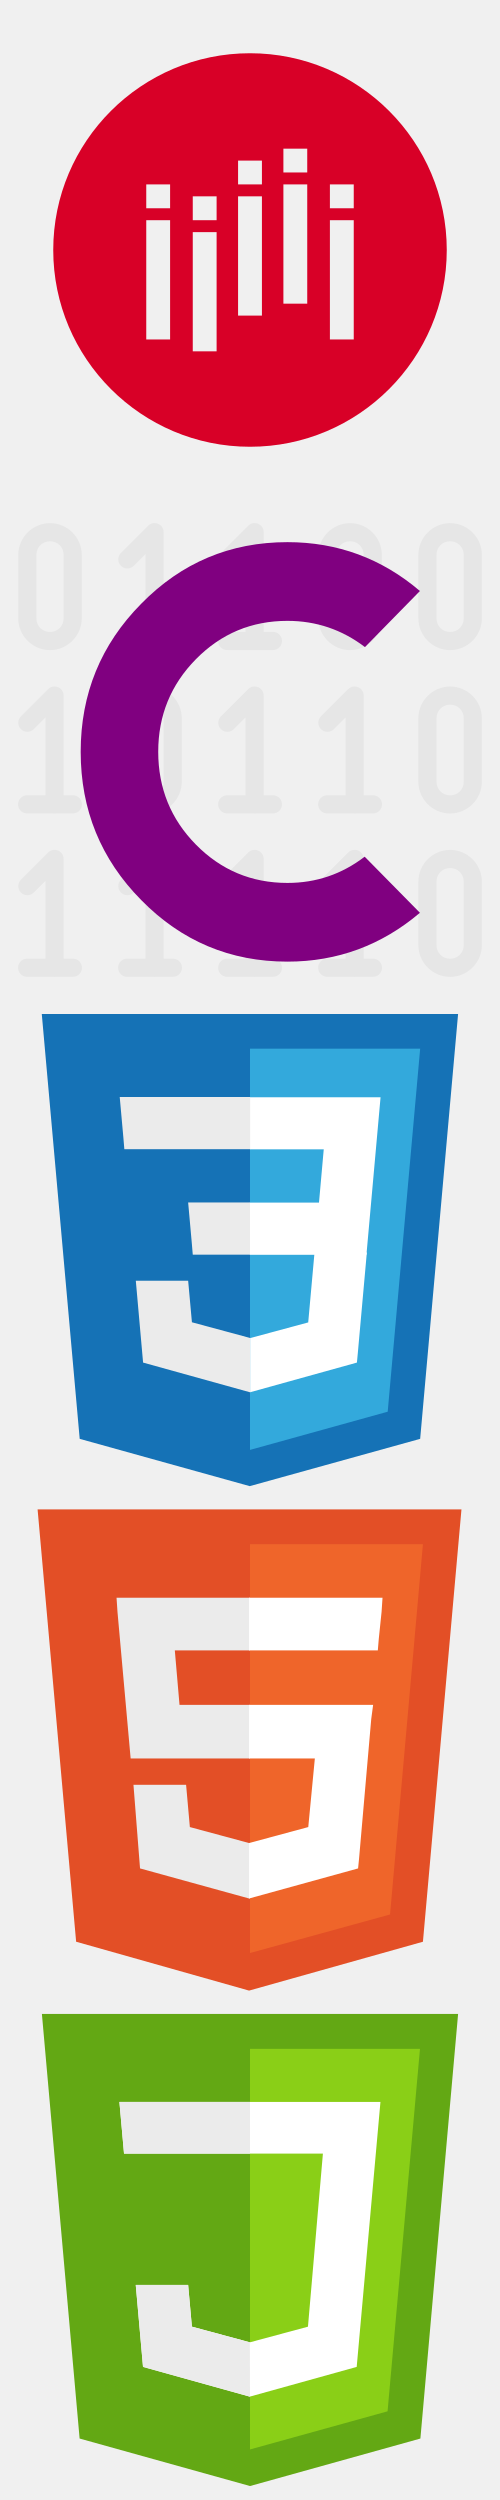
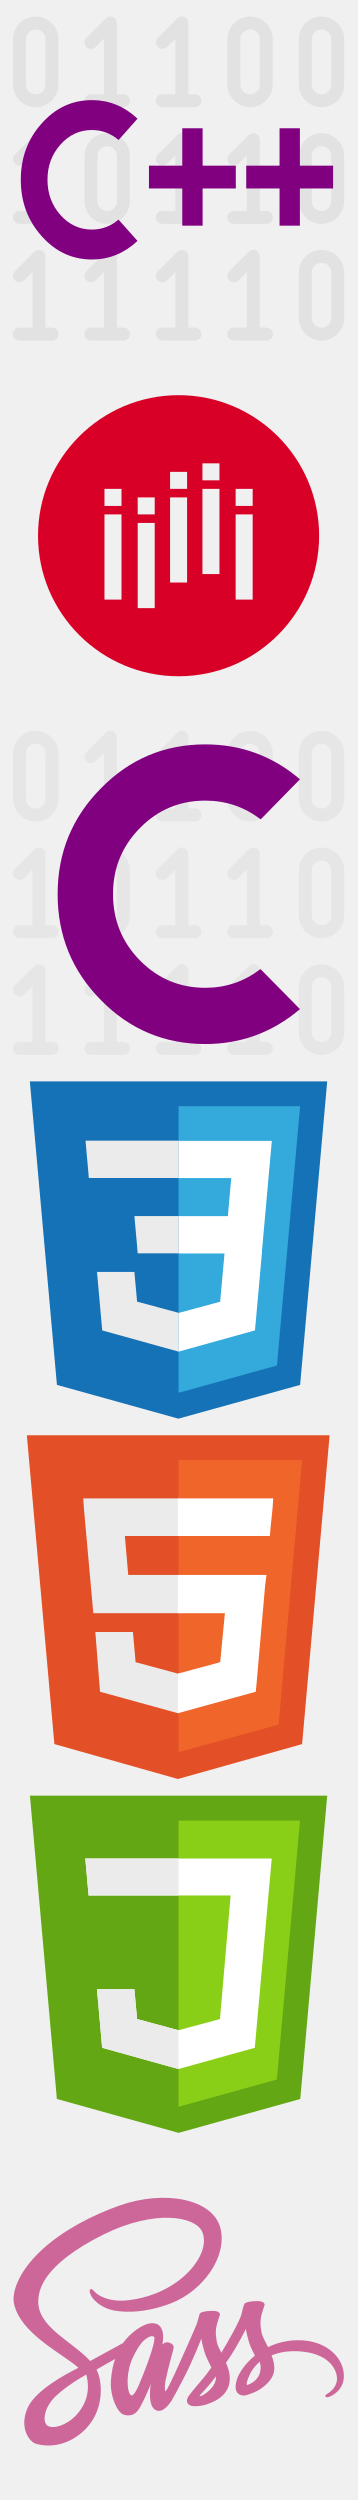
- <svg xmlns="http://www.w3.org/2000/svg" width="532" height="2660" viewBox="0 0 532 2660">
-   <svg width="532" height="532" viewBox="-10 -10 93.92 93.92" id="alg" y="0">
+ <svg xmlns="http://www.w3.org/2000/svg" width="532" height="3724" viewBox="0 0 532 3724">
+   <svg viewBox="-10 -10 275.642 275.642" width="532" height="532" id="Cpp" y="0">
+     <path d="M75.067 2.72a5 5 0 0 0-3.389 1.461l-15 15a5 5 0 1 0 7.072 7.07l6.463-6.463v42.928h-10a5.001 5.001 0 1 0-.001 10h14.182c.535.088 1.08.088 1.615 0h9.203a5.001 5.001 0 1 0 .001-10h-5v-55a5 5 0 0 0-5.146-4.996zm55.143 0a5 5 0 0 0-3.389 1.461l-15 15a5 5 0 1 0 7.07 7.07l6.465-6.465v42.93h-10a5.001 5.001 0 1 0-.001 10h14.182a5.01 5.01 0 0 0 1.621 0h9.197a5.001 5.001 0 1 0 .001-10h-5v-55a5 5 0 0 0-5.146-4.996zm-112.639.034c-9.609 0-17.5 7.891-17.5 17.5v35c0 9.609 7.891 17.5 17.5 17.5s17.5-7.891 17.5-17.5v-35c0-9.609-7.891-17.5-17.5-17.5zm165.428 0c-9.609 0-17.5 7.891-17.5 17.5v35c0 9.609 7.891 17.5 17.5 17.5s17.5-7.891 17.5-17.5v-35c0-9.609-7.892-17.5-17.5-17.5zm55.143 0c-9.609 0-17.5 7.891-17.5 17.5v35c0 9.609 7.891 17.5 17.5 17.5s17.5-7.891 17.5-17.5v-35c0-9.609-7.892-17.5-17.5-17.5zm-220.571 10c4.241 0 7.5 3.259 7.5 7.5v35c0 4.241-3.259 7.5-7.5 7.5s-7.5-3.259-7.5-7.5v-35c0-4.242 3.259-7.5 7.5-7.5zm165.428 0c4.241 0 7.5 3.259 7.5 7.5v35c0 4.241-3.259 7.5-7.5 7.5s-7.5-3.259-7.5-7.5v-35c0-4.242 3.258-7.5 7.5-7.5zm55.143 0c4.241 0 7.5 3.259 7.5 7.5v35c0 4.241-3.259 7.5-7.5 7.5s-7.5-3.259-7.5-7.5v-35c0-4.242 3.258-7.5 7.5-7.5zM19.925 92.791a5 5 0 0 0-3.389 1.461l-15 15a5 5 0 0 0 7.072 7.072l6.463-6.463v42.928h-10a5.001 5.001 0 1 0-.001 10h14.182a5.01 5.01 0 0 0 1.621 0h9.197a5.001 5.001 0 1 0 .001-10h-5v-55a5 5 0 0 0-5.001-5c-.048 0-.097 0-.145.002zm110.285 0a5 5 0 0 0-3.389 1.461l-15 15a5 5 0 1 0 7.07 7.072l6.465-6.465v42.93h-10a5.001 5.001 0 1 0-.001 10h14.182a5.01 5.01 0 0 0 1.621 0h9.197a5.001 5.001 0 1 0 .001-10h-5v-55a5 5 0 0 0-5.001-5c-.048 0-.097 0-.145.002zm55.142 0a5 5 0 0 0-3.389 1.461l-15 15a5 5 0 1 0 7.07 7.072l6.465-6.465v42.93h-10a5.001 5.001 0 1 0-.001 10h14.182a5.01 5.01 0 0 0 1.621 0h9.197a5.001 5.001 0 1 0 .001-10h-5v-55a5 5 0 0 0-5.001-5c-.047 0-.096 0-.145.002zm-112.638.033c-9.609 0-17.5 7.891-17.5 17.5v35c0 9.609 7.891 17.5 17.5 17.5s17.5-7.891 17.5-17.5v-35c0-9.609-7.892-17.5-17.5-17.5zm165.428 0c-9.609 0-17.5 7.891-17.5 17.5v35c0 9.609 7.891 17.5 17.5 17.5s17.5-7.891 17.5-17.5v-35c0-9.609-7.892-17.5-17.5-17.5zm-165.428 10c4.241 0 7.5 3.259 7.5 7.5v35c0 4.241-3.259 7.5-7.5 7.5s-7.5-3.259-7.5-7.5v-35c0-4.242 3.258-7.5 7.5-7.5zm165.428 0c4.241 0 7.5 3.259 7.5 7.5v35c0 4.241-3.259 7.5-7.5 7.5s-7.5-3.259-7.5-7.5v-35c0-4.242 3.258-7.5 7.5-7.5zM19.925 182.861a5 5 0 0 0-3.389 1.461l-15 15a5 5 0 1 0 7.072 7.072l6.463-6.463v42.926h-10a5.001 5.001 0 1 0-.001 10h14.182a5.01 5.01 0 0 0 1.621 0h9.197a5.001 5.001 0 1 0 .001-10h-5v-55a5 5 0 0 0-5.003-4.998l-.143.002zm55.142 0a5 5 0 0 0-3.389 1.461l-15 15a5 5 0 1 0 7.072 7.072l6.463-6.463v42.926h-10a5.001 5.001 0 1 0-.001 10h14.182c.535.088 1.08.088 1.615 0h9.203a5.001 5.001 0 1 0 .001-10h-5v-55a5 5 0 0 0-5.003-4.998l-.143.002zm55.143 0a5 5 0 0 0-3.389 1.461l-15 15a5 5 0 1 0 7.07 7.072l6.465-6.465v42.928h-10a5.001 5.001 0 1 0-.001 10h14.182a5.01 5.01 0 0 0 1.621 0h9.197a5.001 5.001 0 1 0 .001-10h-5v-55a5 5 0 0 0-5.003-4.998l-.143.002zm55.142 0a5 5 0 0 0-3.389 1.461l-15 15a5 5 0 1 0 7.07 7.072l6.465-6.465v42.928h-10a5.001 5.001 0 1 0-.001 10h14.182a5.01 5.01 0 0 0 1.621 0h9.197a5.001 5.001 0 1 0 .001-10h-5v-55a5 5 0 0 0-5.003-4.998l-.143.002zm52.79.033c-9.609 0-17.5 7.891-17.5 17.5v35c0 9.609 7.891 17.5 17.5 17.5s17.5-7.891 17.5-17.5v-35c0-9.608-7.892-17.5-17.5-17.5zm0 10c4.241 0 7.5 3.259 7.5 7.5v35c0 4.241-3.259 7.5-7.5 7.5s-7.5-3.259-7.5-7.5v-35c0-4.241 3.258-7.5 7.5-7.5z" fill="#e2e2e2" />
+     <g style="line-height:125%" transform="scale(.94436 1.05892)" font-weight="400" font-size="171.041" font-family="Ge Body" letter-spacing="0" word-spacing="0" fill="purple">
+       <path style="-inkscape-font-specification:'Ge Body'" d="M101.793 166.16q-16.202 13.529-37.248 13.529-24.136 0-41.09-17.037-17.037-16.954-17.037-41.09 0-24.053 17.037-41.007 16.954-17.037 41.09-17.037 21.13 0 37.248 13.53L86.343 92.58q-9.688-7.265-21.798-7.265-15.117 0-25.723 10.606-10.607 10.607-10.607 25.64 0 15.116 10.607 25.723 10.606 10.606 25.723 10.606 12.11 0 21.714-7.266l15.534 15.534zM154.993 111.29h27.143v16.619h-27.143v27.143h-16.62v-27.143h-27.226v-16.62h27.226V84.063h16.62v27.226zM234.5 111.29h27.143v16.619h-27.142v27.143h-16.62v-27.143h-27.226v-16.62h27.226V84.063h16.62v27.226z" />
+     </g>
+   </svg>
+   <svg width="532" height="532" viewBox="-10 -10 93.92 93.92" id="alg" y="532">
    <path d="M36.96 0C16.576 0 0 16.576 0 36.96s16.576 36.96 36.96 36.96 36.96-16.576 36.96-36.96S57.344 0 36.96 0zM21.952 53.76h-4.48v-22.4h4.48v22.4zm0-24.64h-4.48v-4.479h4.48v4.479zM30.688 56h-4.48V33.601h4.48V56zm0-24.642h-4.48V26.88h4.48v4.478zM39.2 49.28h-4.48v-22.4h4.48v22.4zm0-24.638h-4.48v-4.48h4.48v4.48zm8.512 22.398h-4.479V24.642h4.479V47.04zm0-24.641h-4.479V17.92h4.479v4.479zm8.736 31.361h-4.48v-22.4h4.48v22.4zm0-24.64h-4.48v-4.479h4.48v4.479z" fill="#D80027" />
  </svg>
-   <svg viewBox="-10 -10 275.642 275.642" width="532" height="532" id="ansi-c" y="532">
+   <svg viewBox="-10 -10 275.642 275.642" width="532" height="532" id="ansiC" y="1064">
    <path d="M75.067 2.72a5 5 0 0 0-3.389 1.461l-15 15a5 5 0 1 0 7.072 7.07l6.463-6.463v42.928h-10a5.001 5.001 0 1 0-.001 10h14.182c.535.088 1.08.088 1.615 0h9.203a5.001 5.001 0 1 0 .001-10h-5v-55a5 5 0 0 0-5.146-4.996zm55.143 0a5 5 0 0 0-3.389 1.461l-15 15a5 5 0 1 0 7.07 7.07l6.465-6.465v42.93h-10a5.001 5.001 0 1 0-.001 10h14.182a5.01 5.01 0 0 0 1.621 0h9.197a5.001 5.001 0 1 0 .001-10h-5v-55a5 5 0 0 0-5.146-4.996zm-112.639.034c-9.609 0-17.5 7.891-17.5 17.5v35c0 9.609 7.891 17.5 17.5 17.5s17.5-7.891 17.5-17.5v-35c0-9.609-7.891-17.5-17.5-17.5zm165.428 0c-9.609 0-17.5 7.891-17.5 17.5v35c0 9.609 7.891 17.5 17.5 17.5s17.5-7.891 17.5-17.5v-35c0-9.609-7.892-17.5-17.5-17.5zm55.143 0c-9.609 0-17.5 7.891-17.5 17.5v35c0 9.609 7.891 17.5 17.5 17.5s17.5-7.891 17.5-17.5v-35c0-9.609-7.892-17.5-17.5-17.5zm-220.571 10c4.241 0 7.5 3.259 7.5 7.5v35c0 4.241-3.259 7.5-7.5 7.5s-7.5-3.259-7.5-7.5v-35c0-4.242 3.259-7.5 7.5-7.5zm165.428 0c4.241 0 7.5 3.259 7.5 7.5v35c0 4.241-3.259 7.5-7.5 7.5s-7.5-3.259-7.5-7.5v-35c0-4.242 3.258-7.5 7.5-7.5zm55.143 0c4.241 0 7.5 3.259 7.5 7.5v35c0 4.241-3.259 7.5-7.5 7.5s-7.5-3.259-7.5-7.5v-35c0-4.242 3.258-7.5 7.5-7.5zM19.925 92.791a5 5 0 0 0-3.389 1.461l-15 15a5 5 0 0 0 7.072 7.072l6.463-6.463v42.928h-10a5.001 5.001 0 1 0-.001 10h14.182a5.01 5.01 0 0 0 1.621 0h9.197a5.001 5.001 0 1 0 .001-10h-5v-55a5 5 0 0 0-5.001-5c-.048 0-.097 0-.145.002zm110.285 0a5 5 0 0 0-3.389 1.461l-15 15a5 5 0 1 0 7.07 7.072l6.465-6.465v42.93h-10a5.001 5.001 0 1 0-.001 10h14.182a5.01 5.01 0 0 0 1.621 0h9.197a5.001 5.001 0 1 0 .001-10h-5v-55a5 5 0 0 0-5.001-5c-.048 0-.097 0-.145.002zm55.142 0a5 5 0 0 0-3.389 1.461l-15 15a5 5 0 1 0 7.07 7.072l6.465-6.465v42.93h-10a5.001 5.001 0 1 0-.001 10h14.182a5.01 5.01 0 0 0 1.621 0h9.197a5.001 5.001 0 1 0 .001-10h-5v-55a5 5 0 0 0-5.001-5c-.047 0-.096 0-.145.002zm-112.638.033c-9.609 0-17.5 7.891-17.5 17.5v35c0 9.609 7.891 17.5 17.5 17.5s17.5-7.891 17.5-17.5v-35c0-9.609-7.892-17.5-17.5-17.5zm165.428 0c-9.609 0-17.5 7.891-17.5 17.5v35c0 9.609 7.891 17.5 17.5 17.5s17.5-7.891 17.5-17.5v-35c0-9.609-7.892-17.5-17.5-17.5zm-165.428 10c4.241 0 7.5 3.259 7.5 7.5v35c0 4.241-3.259 7.5-7.5 7.5s-7.5-3.259-7.5-7.5v-35c0-4.242 3.258-7.5 7.5-7.5zm165.428 0c4.241 0 7.5 3.259 7.5 7.5v35c0 4.241-3.259 7.5-7.5 7.5s-7.5-3.259-7.5-7.5v-35c0-4.242 3.258-7.5 7.5-7.5zM19.925 182.861a5 5 0 0 0-3.389 1.461l-15 15a5 5 0 1 0 7.072 7.072l6.463-6.463v42.926h-10a5.001 5.001 0 1 0-.001 10h14.182a5.01 5.01 0 0 0 1.621 0h9.197a5.001 5.001 0 1 0 .001-10h-5v-55a5 5 0 0 0-5.003-4.998l-.143.002zm55.142 0a5 5 0 0 0-3.389 1.461l-15 15a5 5 0 1 0 7.072 7.072l6.463-6.463v42.926h-10a5.001 5.001 0 1 0-.001 10h14.182c.535.088 1.08.088 1.615 0h9.203a5.001 5.001 0 1 0 .001-10h-5v-55a5 5 0 0 0-5.003-4.998l-.143.002zm55.143 0a5 5 0 0 0-3.389 1.461l-15 15a5 5 0 1 0 7.07 7.072l6.465-6.465v42.928h-10a5.001 5.001 0 1 0-.001 10h14.182a5.01 5.01 0 0 0 1.621 0h9.197a5.001 5.001 0 1 0 .001-10h-5v-55a5 5 0 0 0-5.003-4.998l-.143.002zm55.142 0a5 5 0 0 0-3.389 1.461l-15 15a5 5 0 1 0 7.07 7.072l6.465-6.465v42.928h-10a5.001 5.001 0 1 0-.001 10h14.182a5.01 5.01 0 0 0 1.621 0h9.197a5.001 5.001 0 1 0 .001-10h-5v-55a5 5 0 0 0-5.003-4.998l-.143.002zm52.79.033c-9.609 0-17.5 7.891-17.5 17.5v35c0 9.609 7.891 17.5 17.5 17.5s17.5-7.891 17.5-17.5v-35c0-9.608-7.892-17.5-17.5-17.5zm0 10c4.241 0 7.5 3.259 7.5 7.5v35c0 4.241-3.259 7.5-7.5 7.5s-7.5-3.259-7.5-7.5v-35c0-4.241 3.258-7.5 7.5-7.5z" fill="#e6e6e6" />
    <path d="M148.459 13.234c-31.551 0-58.408 11.306-80.57 33.916-22.272 22.5-33.407 49.71-33.407 81.631 0 32.032 11.135 59.297 33.407 81.797 22.162 22.61 49.019 33.916 80.57 33.916 27.512 0 51.86-8.978 73.039-26.933l-30.46-30.924c-12.556 9.643-26.749 14.465-42.579 14.465-19.76 0-36.572-7.037-50.438-21.114-13.865-14.076-20.796-31.145-20.796-51.207 0-19.95 6.931-36.964 20.796-51.04 13.866-14.077 30.677-21.114 50.438-21.114 15.83 0 30.078 4.82 42.742 14.463l30.297-30.924c-21.07-17.956-45.418-26.932-73.039-26.932z" style="line-height:125%" font-weight="400" font-size="337.927" font-family="sans-serif" letter-spacing="0" word-spacing="0" fill="purple" />
  </svg>
-   <svg width="532" height="532" viewBox="-859.9 863.7 317.4 357.3" id="css" y="1064">
+   <svg width="532" height="532" viewBox="-859.9 863.7 317.4 357.3" id="css" y="1596">
    <path fill="#1572B6" class="st10" d="M-822.9 1177.3L-850 873.7h297.5l-27.1 303.6-121.8 33.8-121.5-33.8z" />
    <path fill="#33A9DC" class="st11" d="M-701.2 1185.2l98.4-27.3 23.2-259.4h-121.6v286.7z" />
    <g transform="translate(55 142)">
      <path fill="#FFF" class="st12" d="M-756.2 866.5h49.3l3.4-38.1h-52.7v-37.2h93.3l-.9 10-9.2 102.6h-83.3v-37.3z" />
      <path fill="#EBEBEB" class="st13" d="M-756 963.2h-.2l-41.5-11.2-2.7-29.7h-37.4l5.2 58.5 76.3 21.2h.2v-38.8z" />
      <path fill="#FFF" class="st12" d="M-710.1 902.2l-4.5 49.9-41.5 11.2v38.7l76.3-21.2.6-6.3 6.5-72.4h-37.4z" />
      <path fill="#EBEBEB" class="st13" d="M-756.1 791.1v37.2H-846l-.7-8.4-1.7-18.9-.9-10h93.2zM-756.2 866.5v37.2h-40.9l-.7-8.4-1.7-18.9-.9-10h44.2z" />
    </g>
  </svg>
-   <svg viewBox="-10 -10 532 532" width="532" height="532" id="html" y="1596">
+   <svg viewBox="-10 -10 532 532" width="532" height="532" id="html" y="2128">
    <path fill="#E34F26" d="M71 460L30 0h451l-41 460-185 52" />
    <path fill="#EF652A" d="M256 472l149-41 35-394H256" />
    <path fill="#EBEBEB" d="M256 208h-75l-5-58h80V94H114l1 15 14 156h127zm0 147h-1l-63-17-4-45h-56l7 89 116 32h1z" />
    <path fill="#FFF" d="M255 208v57h70l-7 73-63 17v59l116-32 1-10 13-149 2-15h-16zm0-114v56h137l1-12 3-29 1-15z" />
  </svg>
-   <svg width="532" height="532" viewBox="-860 863 318 358" id="js" y="2128">
+   <svg width="532" height="532" viewBox="-860 863 318 358" id="js" y="2660">
    <path fill="#63A814" d="M-823 1177l-27-304h298l-27 304-122 34-122-34z" />
    <path fill="#8ACF17" d="M-701 1184.8l98.5-27.3 23.2-259.5H-701v286.8z" />
    <path fill="#FFF" d="M-794.5 936l3.3 37h142.4l-10.7 123.9-41.6 11.2-41.5-11.2-2.7-29.9h-37.5l5.2 58.7 76.4 21.3 76.6-21.3 17-189.7h-186.9z" />
    <path fill="#EBEBEB" d="M-701.1 1108.1l-41.5-11.2-2.7-29.9h-37.5l5.2 58.7 76.6 21.3-.1-38.9zM-791.2 973h90.2v-37h-93.5l3.3 37z" />
  </svg>
+   <svg width="532" height="532" viewBox="-10 -10 276 212" preserveAspectRatio="xMidYMid" id="sass" y="3192">
+     <path d="M220.281 110.514c-8.906.046-16.647 2.191-23.128 5.362-2.379-4.71-4.757-8.906-5.176-11.984-.467-3.59-1.026-5.782-.467-10.072.56-4.29 3.078-10.399 3.031-10.865-.046-.466-.56-2.658-5.689-2.704-5.129-.047-9.559.979-10.072 2.331-.513 1.352-1.492 4.43-2.145 7.6-.886 4.664-10.258 21.31-15.62 30.03-1.726-3.403-3.218-6.388-3.545-8.766-.466-3.59-1.026-5.782-.466-10.072.56-4.29 3.078-10.398 3.031-10.865-.047-.466-.56-2.658-5.689-2.704-5.13-.047-9.56.979-10.072 2.331-.513 1.353-1.073 4.523-2.145 7.601-1.073 3.078-13.523 30.87-16.787 38.05a214.726 214.726 0 0 1-4.15 8.627s-.047.14-.187.373a117.773 117.773 0 0 1-1.398 2.658v.046c-.7 1.26-1.446 2.425-1.819 2.425-.28 0-.793-3.357.093-7.927 1.865-9.652 6.295-24.667 6.249-25.18 0-.28.839-2.891-2.891-4.244-3.638-1.352-4.943.886-5.27.886-.326 0-.56.793-.56.793s4.058-16.88-7.74-16.88c-7.367 0-17.533 8.067-22.569 15.341a6269.96 6269.96 0 0 0-17.16 9.373c-2.75 1.539-5.595 3.078-8.253 4.523-.187-.186-.373-.42-.56-.606-14.269-15.248-40.661-26.02-39.542-46.49.42-7.461 2.984-27.046 50.687-50.827 39.262-19.352 70.505-13.99 75.914-2.099 7.74 16.974-16.74 48.496-57.309 53.065-15.481 1.726-23.595-4.243-25.646-6.481-2.145-2.332-2.472-2.472-3.265-2.005-1.305.7-.466 2.798 0 4.01 1.213 3.17 6.202 8.766 14.642 11.518 7.461 2.424 25.6 3.777 47.563-4.71 24.574-9.513 43.786-35.952 38.144-58.101-5.643-22.476-42.947-29.89-78.246-17.347C61.086 13.99 38.33 25.74 21.963 41.035 2.518 59.22-.56 75.028.699 81.65c4.524 23.501 36.932 38.796 49.895 50.127-.653.373-1.26.7-1.772.98-6.482 3.217-31.196 16.133-37.351 29.796-6.994 15.481 1.12 26.58 6.482 28.071 16.647 4.617 33.76-3.683 42.946-17.393 9.186-13.709 8.067-31.522 3.824-39.682-.047-.093-.093-.187-.187-.28 1.679-.979 3.404-2.005 5.083-2.984a247.933 247.933 0 0 1 9.373-5.27c-1.586 4.337-2.752 9.513-3.311 16.974-.7 8.767 2.89 20.144 7.6 24.62 2.099 1.96 4.57 2.006 6.156 2.006 5.502 0 7.974-4.57 10.725-9.979 3.357-6.621 6.388-14.315 6.388-14.315s-3.777 20.797 6.482 20.797c3.73 0 7.507-4.85 9.186-7.321v.046s.093-.14.28-.466c.373-.606.606-.98.606-.98v-.092c1.492-2.612 4.85-8.534 9.839-18.373 6.435-12.683 12.637-28.537 12.637-28.537s.56 3.87 2.471 10.305c1.12 3.777 3.45 7.927 5.316 11.937-1.492 2.099-2.425 3.264-2.425 3.264l.047.047c-1.213 1.585-2.518 3.31-3.964 4.99-5.083 6.061-11.144 13.01-11.984 15.014-.98 2.378-.746 4.104 1.12 5.503 1.352 1.026 3.776 1.165 6.248 1.026 4.57-.327 7.787-1.446 9.372-2.145 2.472-.886 5.363-2.239 8.067-4.244 4.99-3.684 8.02-8.953 7.741-15.9-.14-3.824-1.399-7.648-2.938-11.239.467-.652.886-1.305 1.353-1.958 7.88-11.518 13.989-24.155 13.989-24.155s.56 3.87 2.471 10.306c.933 3.264 2.845 6.808 4.523 10.258-7.414 6.016-11.984 13.01-13.616 17.58-2.937 8.487-.653 12.31 3.684 13.196 1.958.42 4.756-.513 6.808-1.399 2.611-.839 5.689-2.284 8.627-4.43 4.99-3.683 9.792-8.813 9.512-15.76-.14-3.171-.979-6.296-2.145-9.327 6.295-2.61 14.409-4.056 24.76-2.844 22.197 2.611 26.58 16.46 25.74 22.29-.839 5.828-5.502 8.999-7.04 9.978-1.54.98-2.052 1.306-1.912 2.005.186 1.026.932.98 2.238.793 1.819-.326 11.658-4.71 12.077-15.435.7-13.709-12.357-28.677-35.439-28.537zM49.055 168.242c-7.368 8.02-17.626 11.051-22.056 8.487-4.756-2.752-2.891-14.596 6.155-23.082 5.502-5.176 12.59-9.98 17.3-12.917 1.072-.653 2.658-1.585 4.57-2.751.326-.187.513-.28.513-.28l1.119-.7c3.31 12.124.14 22.803-7.601 31.243zm53.625-36.465c-2.565 6.249-7.927 22.243-11.191 21.357-2.798-.746-4.524-12.87-.56-24.854 2.005-6.016 6.248-13.197 8.72-15.994 4.01-4.477 8.44-5.97 9.512-4.15 1.353 2.378-4.896 19.724-6.481 23.641zm44.252 21.17c-1.073.56-2.098.933-2.565.653-.326-.187.467-.933.467-.933s5.549-5.968 7.74-8.673c1.26-1.585 2.751-3.45 4.337-5.549v.606c0 7.135-6.902 11.938-9.98 13.896zm34.133-7.787c-.793-.56-.653-2.425 2.005-8.254 1.026-2.285 3.45-6.108 7.601-9.792.466 1.492.793 2.938.746 4.29-.047 9-6.481 12.357-10.352 13.756z" fill="#CD6799" />
+   </svg>
</svg>
